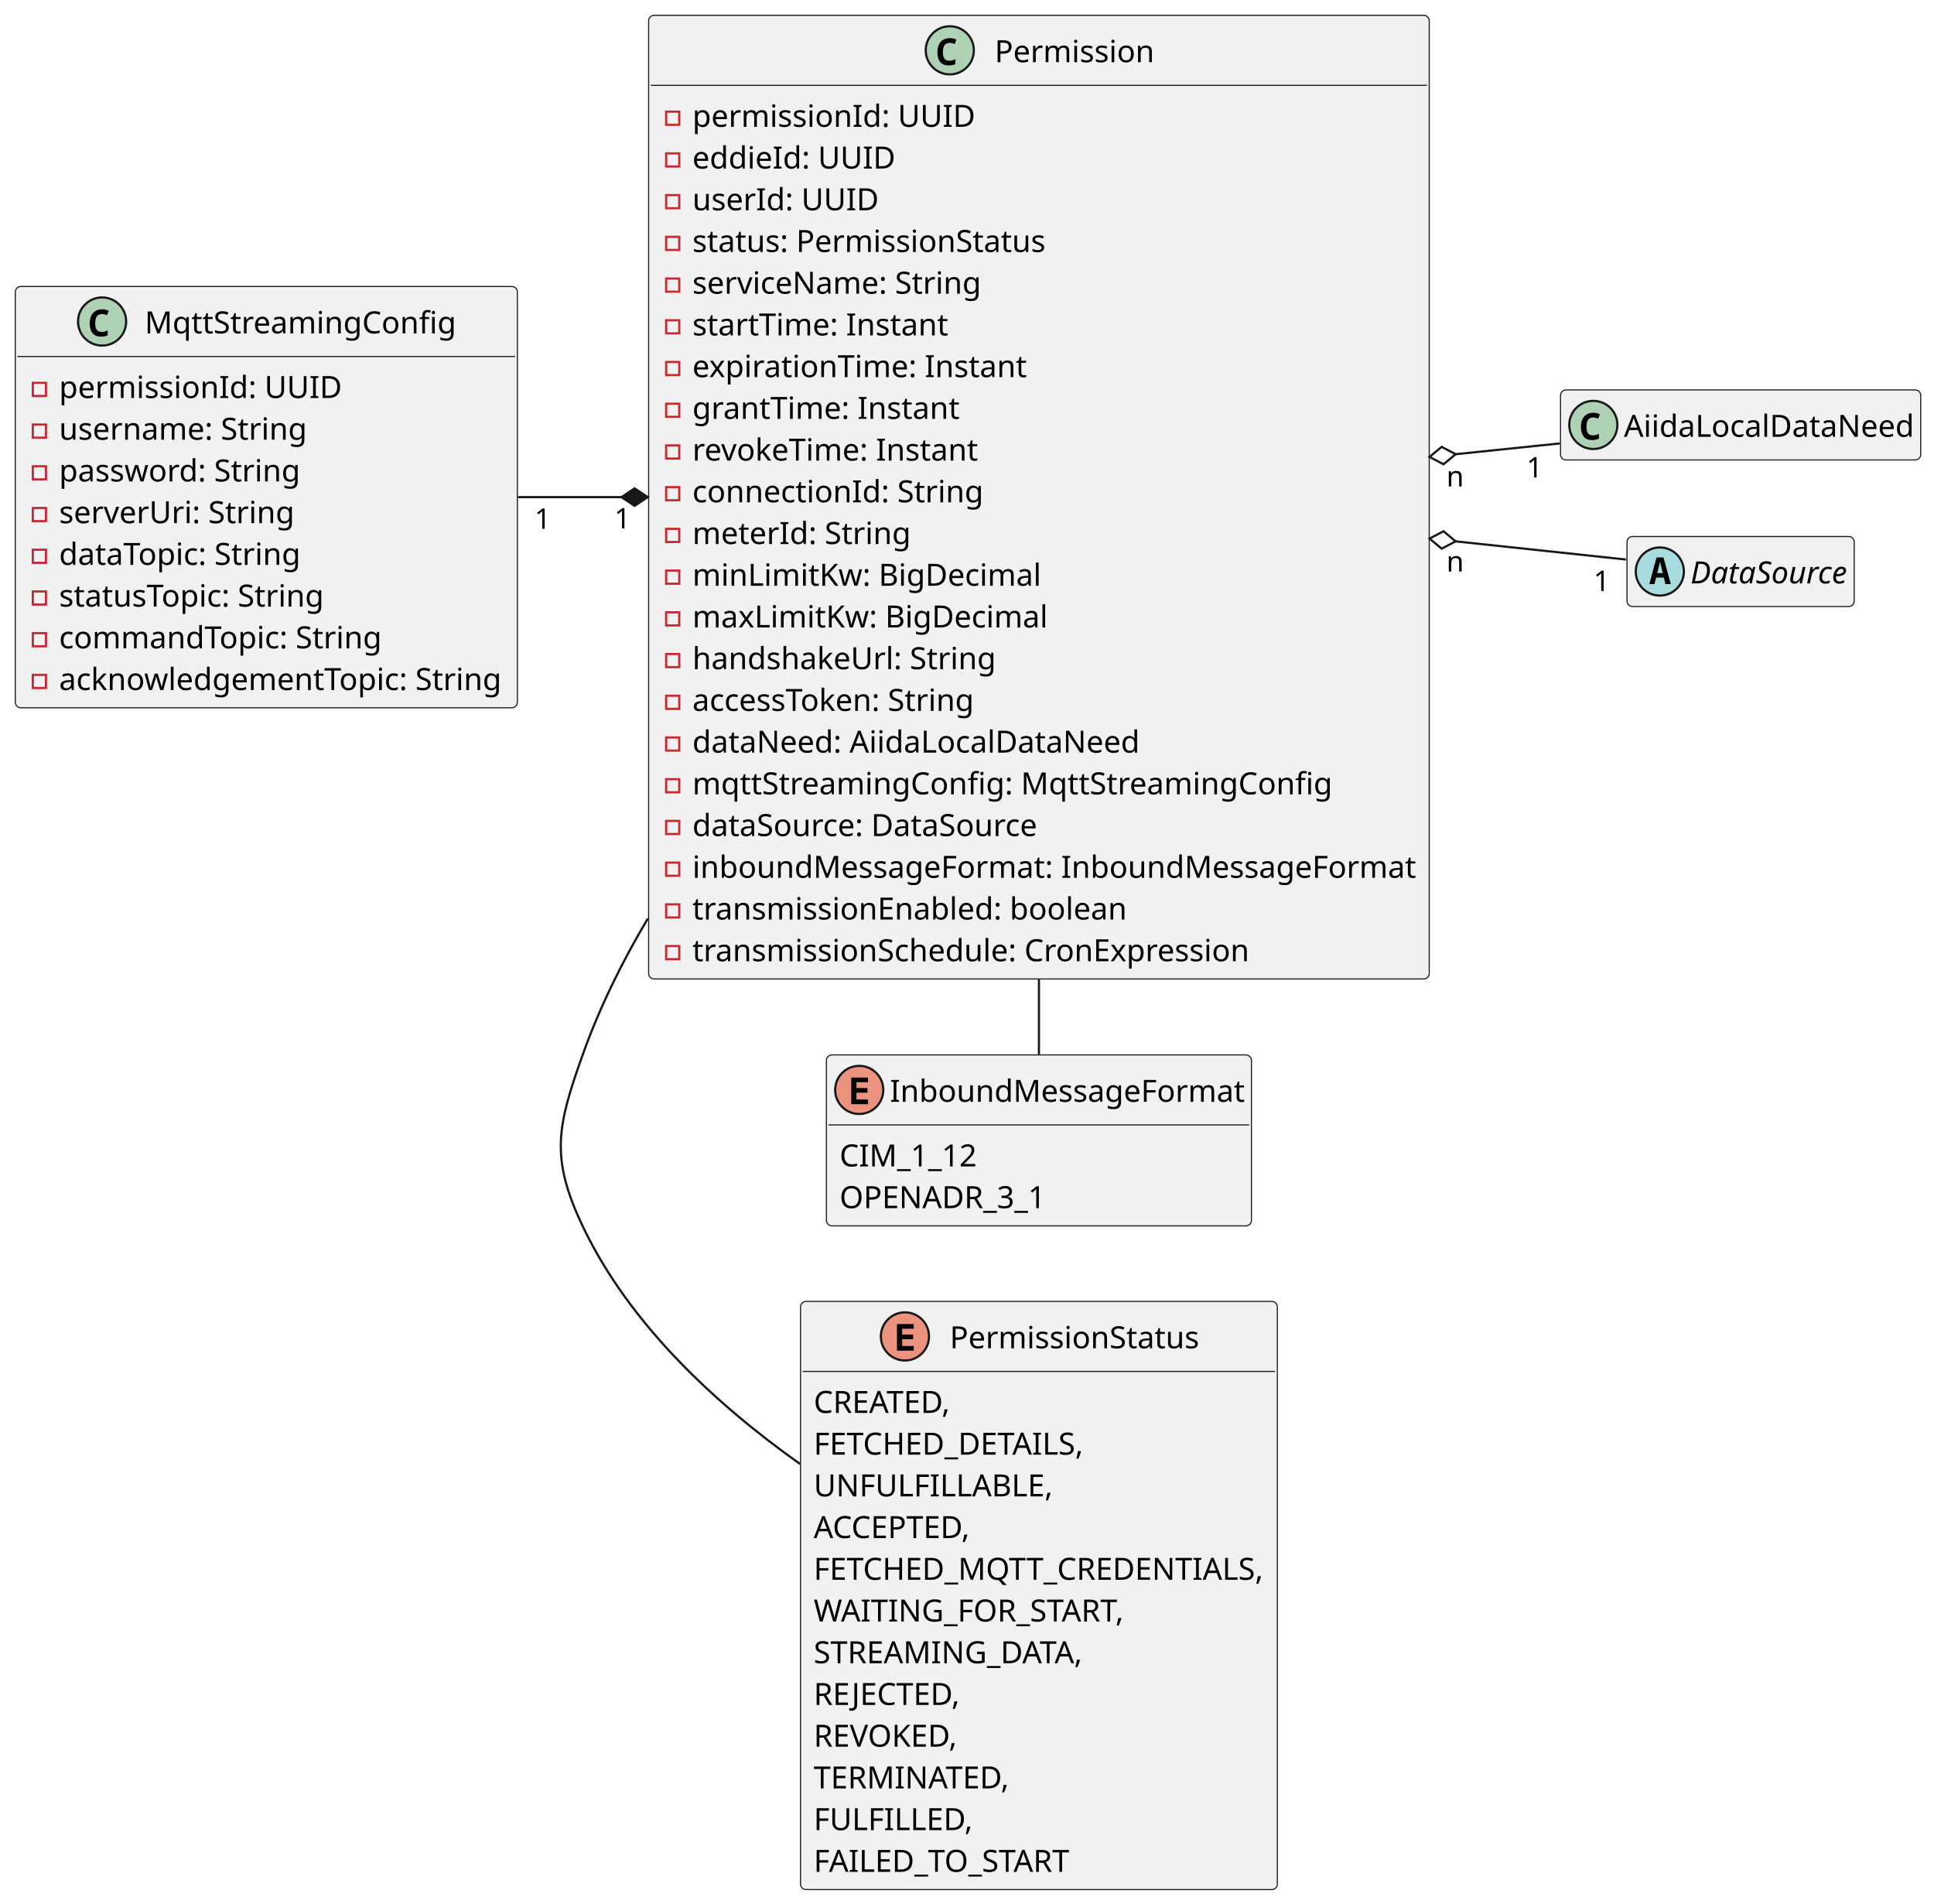
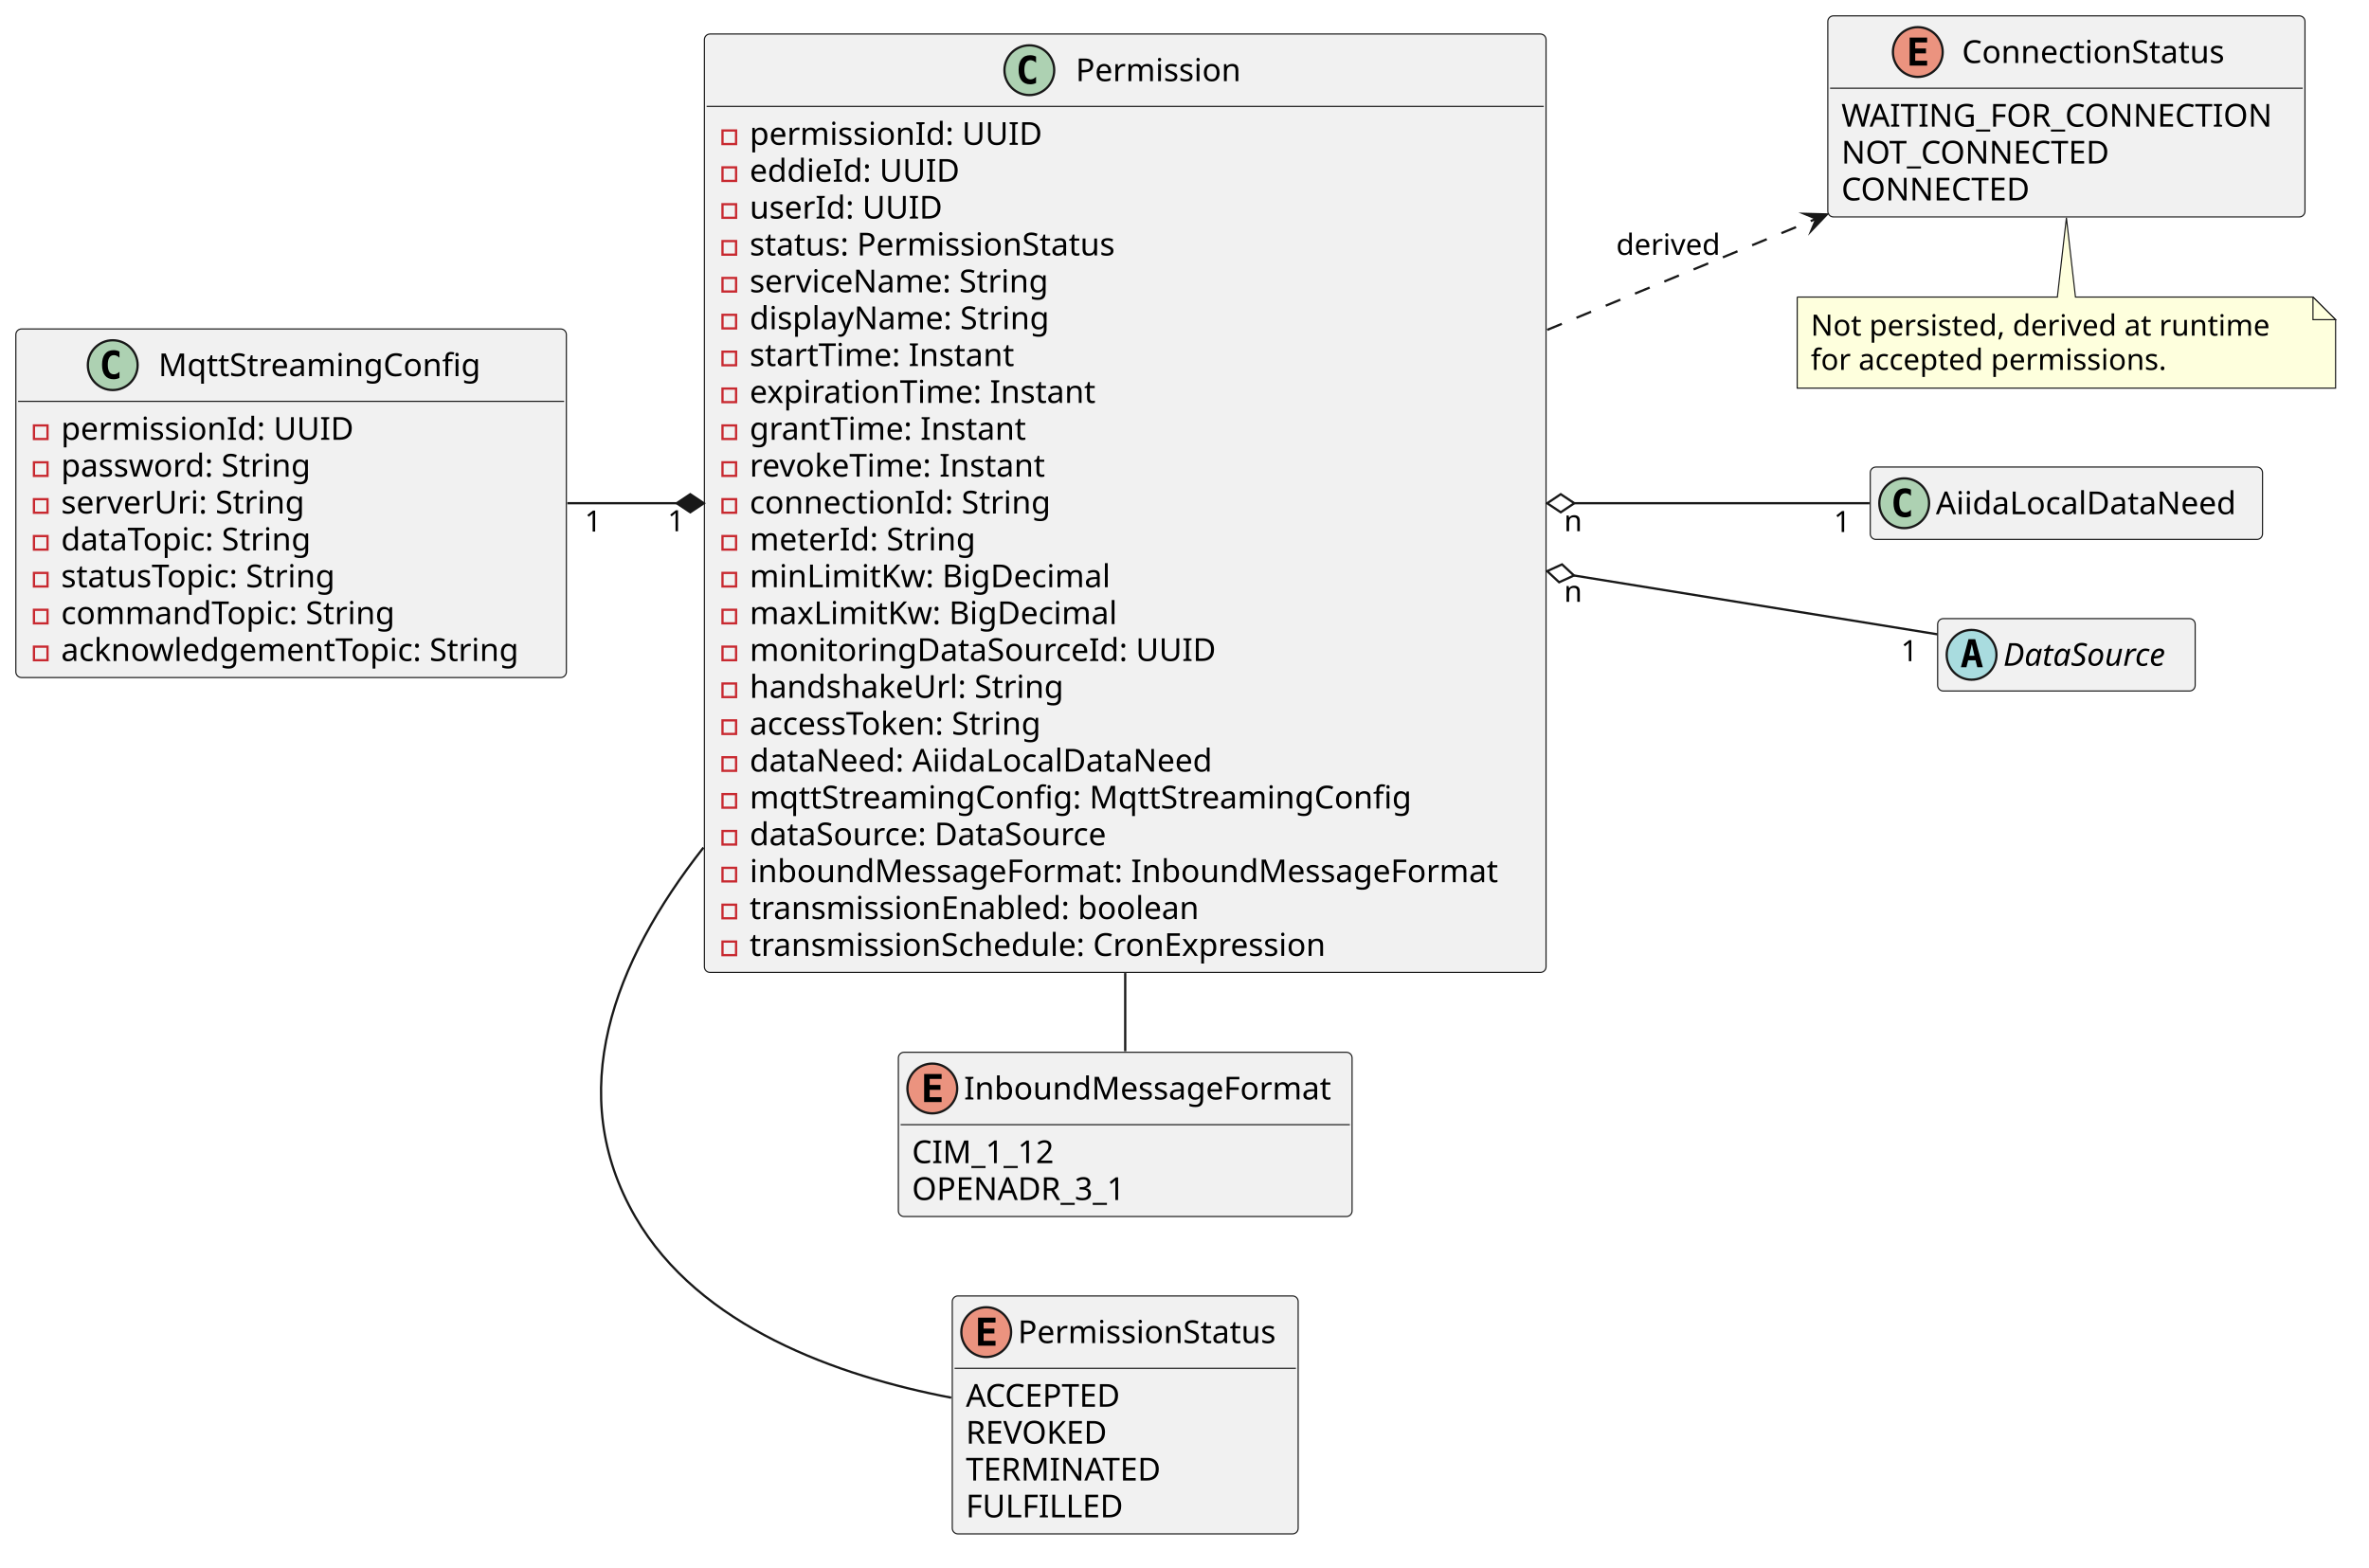
- <svg xmlns="http://www.w3.org/2000/svg" contentStyleType="text/css" data-diagram-type="CLASS" height="870px" preserveAspectRatio="none" style="width:884px;height:870px;background:#FFFFFF;" version="1.1" viewBox="0 0 884 870" width="884px" zoomAndPan="magnify">
+ <svg xmlns="http://www.w3.org/2000/svg" version="1.1" data-diagram-type="CLASS" style="width:1047px;height:693px;background:#FFFFFF;" width="1047px" height="693px" viewBox="0 0 1047 693" zoomAndPan="magnify" preserveAspectRatio="none" contentStyleType="text/css">
  <defs />
-   <g>
-     <g class="entity" data-qualified-name="Permission" data-source-line="6" id="ent0002">
-       <rect fill="#F1F1F1" height="440.426" rx="2.5" ry="2.5" style="stroke:#181818;stroke-width:0.5;" width="356.805" x="296.48" y="7" />
-       <ellipse cx="434.135" cy="23" fill="#ADD1B2" rx="11" ry="11" style="stroke:#181818;stroke-width:1;" />
-       <path d="M433.603,29.922 Q431.853,29.922 430.713,29.188 Q429.588,28.438 429.025,27.094 Q428.478,25.734 428.478,23.938 Q428.478,21.906 429.135,20.453 Q429.791,19 431.072,18.219 Q432.353,17.438 434.228,17.438 Q435.119,17.438 435.791,17.625 Q436.463,17.797 437.15,18.141 L436.338,20.156 Q435.713,19.844 435.166,19.719 Q434.635,19.594 434.15,19.594 Q432.978,19.594 432.275,20.125 Q431.572,20.656 431.275,21.609 Q430.978,22.562 430.978,23.828 Q430.978,25.844 431.697,26.812 Q432.416,27.766 434.01,27.766 Q434.603,27.766 435.228,27.609 Q435.853,27.453 436.681,27.078 L436.681,29.297 Q435.947,29.609 435.15,29.766 Q434.369,29.922 433.603,29.922 Z " fill="#000000" />
-       <text fill="#000000" font-family="sans-serif" font-size="14" lengthAdjust="spacing" textLength="72.996" x="454.635" y="28.432">Permission</text>
-       <line style="stroke:#181818;stroke-width:0.5;" x1="297.48" x2="652.285" y1="39" y2="39" />
-       <g data-visibility-modifier="PRIVATE_FIELD">
-         <rect fill="none" height="6" style="stroke:#C82930;stroke-width:1;" width="6" x="304.48" y="51.034" />
-       </g>
-       <text fill="#000000" font-family="sans-serif" font-size="14" lengthAdjust="spacing" textLength="129.317" x="316.48" y="57.966">permissionId: UUID</text>
-       <g data-visibility-modifier="PRIVATE_FIELD">
-         <rect fill="none" height="6" style="stroke:#C82930;stroke-width:1;" width="6" x="304.48" y="70.102" />
-       </g>
-       <text fill="#000000" font-family="sans-serif" font-size="14" lengthAdjust="spacing" textLength="92.806" x="316.48" y="77.034">eddieId: UUID</text>
-       <g data-visibility-modifier="PRIVATE_FIELD">
-         <rect fill="none" height="6" style="stroke:#C82930;stroke-width:1;" width="6" x="304.48" y="89.17" />
-       </g>
-       <text fill="#000000" font-family="sans-serif" font-size="14" lengthAdjust="spacing" textLength="85.218" x="316.48" y="96.102">userId: UUID</text>
-       <g data-visibility-modifier="PRIVATE_FIELD">
-         <rect fill="none" height="6" style="stroke:#C82930;stroke-width:1;" width="6" x="304.48" y="108.238" />
-       </g>
-       <text fill="#000000" font-family="sans-serif" font-size="14" lengthAdjust="spacing" textLength="161.419" x="316.48" y="115.17">status: PermissionStatus</text>
-       <g data-visibility-modifier="PRIVATE_FIELD">
-         <rect fill="none" height="6" style="stroke:#C82930;stroke-width:1;" width="6" x="304.48" y="127.306" />
-       </g>
-       <text fill="#000000" font-family="sans-serif" font-size="14" lengthAdjust="spacing" textLength="131.992" x="316.48" y="134.238">serviceName: String</text>
-       <g data-visibility-modifier="PRIVATE_FIELD">
-         <rect fill="none" height="6" style="stroke:#C82930;stroke-width:1;" width="6" x="304.48" y="146.374" />
-       </g>
-       <text fill="#000000" font-family="sans-serif" font-size="14" lengthAdjust="spacing" textLength="116.942" x="316.48" y="153.305">startTime: Instant</text>
-       <g data-visibility-modifier="PRIVATE_FIELD">
-         <rect fill="none" height="6" style="stroke:#C82930;stroke-width:1;" width="6" x="304.48" y="165.441" />
-       </g>
-       <text fill="#000000" font-family="sans-serif" font-size="14" lengthAdjust="spacing" textLength="153.439" x="316.48" y="172.373">expirationTime: Instant</text>
-       <g data-visibility-modifier="PRIVATE_FIELD">
-         <rect fill="none" height="6" style="stroke:#C82930;stroke-width:1;" width="6" x="304.48" y="184.509" />
-       </g>
-       <text fill="#000000" font-family="sans-serif" font-size="14" lengthAdjust="spacing" textLength="122.444" x="316.48" y="191.441">grantTime: Instant</text>
-       <g data-visibility-modifier="PRIVATE_FIELD">
-         <rect fill="none" height="6" style="stroke:#C82930;stroke-width:1;" width="6" x="304.48" y="203.577" />
-       </g>
-       <text fill="#000000" font-family="sans-serif" font-size="14" lengthAdjust="spacing" textLength="131.124" x="316.48" y="210.509">revokeTime: Instant</text>
-       <g data-visibility-modifier="PRIVATE_FIELD">
-         <rect fill="none" height="6" style="stroke:#C82930;stroke-width:1;" width="6" x="304.48" y="222.645" />
-       </g>
-       <text fill="#000000" font-family="sans-serif" font-size="14" lengthAdjust="spacing" textLength="133.042" x="316.48" y="229.577">connectionId: String</text>
-       <g data-visibility-modifier="PRIVATE_FIELD">
-         <rect fill="none" height="6" style="stroke:#C82930;stroke-width:1;" width="6" x="304.48" y="241.713" />
-       </g>
-       <text fill="#000000" font-family="sans-serif" font-size="14" lengthAdjust="spacing" textLength="99.862" x="316.48" y="248.645">meterId: String</text>
-       <g data-visibility-modifier="PRIVATE_FIELD">
-         <rect fill="none" height="6" style="stroke:#C82930;stroke-width:1;" width="6" x="304.48" y="260.781" />
-       </g>
-       <text fill="#000000" font-family="sans-serif" font-size="14" lengthAdjust="spacing" textLength="159.445" x="316.48" y="267.713">minLimitKw: BigDecimal</text>
-       <g data-visibility-modifier="PRIVATE_FIELD">
-         <rect fill="none" height="6" style="stroke:#C82930;stroke-width:1;" width="6" x="304.48" y="279.849" />
-       </g>
-       <text fill="#000000" font-family="sans-serif" font-size="14" lengthAdjust="spacing" textLength="162.441" x="316.48" y="286.781">maxLimitKw: BigDecimal</text>
-       <g data-visibility-modifier="PRIVATE_FIELD">
-         <rect fill="none" height="6" style="stroke:#C82930;stroke-width:1;" width="6" x="304.48" y="298.917" />
-       </g>
-       <text fill="#000000" font-family="sans-serif" font-size="14" lengthAdjust="spacing" textLength="138.768" x="316.48" y="305.849">handshakeUrl: String</text>
-       <g data-visibility-modifier="PRIVATE_FIELD">
-         <rect fill="none" height="6" style="stroke:#C82930;stroke-width:1;" width="6" x="304.48" y="317.985" />
-       </g>
-       <text fill="#000000" font-family="sans-serif" font-size="14" lengthAdjust="spacing" textLength="129.667" x="316.48" y="324.917">accessToken: String</text>
-       <g data-visibility-modifier="PRIVATE_FIELD">
-         <rect fill="none" height="6" style="stroke:#C82930;stroke-width:1;" width="6" x="304.48" y="337.053" />
-       </g>
-       <text fill="#000000" font-family="sans-serif" font-size="14" lengthAdjust="spacing" textLength="204.455" x="316.48" y="343.985">dataNeed: AiidaLocalDataNeed</text>
-       <g data-visibility-modifier="PRIVATE_FIELD">
-         <rect fill="none" height="6" style="stroke:#C82930;stroke-width:1;" width="6" x="304.48" y="356.121" />
-       </g>
-       <text fill="#000000" font-family="sans-serif" font-size="14" lengthAdjust="spacing" textLength="293.103" x="316.48" y="363.053">mqttStreamingConfig: MqttStreamingConfig</text>
-       <g data-visibility-modifier="PRIVATE_FIELD">
-         <rect fill="none" height="6" style="stroke:#C82930;stroke-width:1;" width="6" x="304.48" y="375.188" />
-       </g>
-       <text fill="#000000" font-family="sans-serif" font-size="14" lengthAdjust="spacing" textLength="158.157" x="316.48" y="382.12">dataSource: DataSource</text>
-       <g data-visibility-modifier="PRIVATE_FIELD">
-         <rect fill="none" height="6" style="stroke:#C82930;stroke-width:1;" width="6" x="304.48" y="394.257" />
-       </g>
-       <text fill="#000000" font-family="sans-serif" font-size="14" lengthAdjust="spacing" textLength="330.805" x="316.48" y="401.188">inboundMessageFormat: InboundMessageFormat</text>
-       <g data-visibility-modifier="PRIVATE_FIELD">
-         <rect fill="none" height="6" style="stroke:#C82930;stroke-width:1;" width="6" x="304.48" y="413.324" />
-       </g>
-       <text fill="#000000" font-family="sans-serif" font-size="14" lengthAdjust="spacing" textLength="198.869" x="316.48" y="420.256">transmissionEnabled: boolean</text>
-       <g data-visibility-modifier="PRIVATE_FIELD">
-         <rect fill="none" height="6" style="stroke:#C82930;stroke-width:1;" width="6" x="304.48" y="432.392" />
-       </g>
-       <text fill="#000000" font-family="sans-serif" font-size="14" lengthAdjust="spacing" textLength="255.387" x="316.48" y="439.324">transmissionSchedule: CronExpression</text>
-     </g>
-     <g class="entity" data-qualified-name="AiidaLocalDataNeed" data-source-line="30" id="ent0003">
-       <rect fill="#F1F1F1" height="32" rx="2.5" ry="2.5" style="stroke:#181818;stroke-width:0.5;" width="164.649" x="713.28" y="178.21" />
-       <ellipse cx="728.28" cy="194.21" fill="#ADD1B2" rx="11" ry="11" style="stroke:#181818;stroke-width:1;" />
-       <path d="M727.749,201.132 Q725.999,201.132 724.858,200.398 Q723.733,199.648 723.171,198.304 Q722.624,196.944 722.624,195.148 Q722.624,193.116 723.28,191.663 Q723.936,190.21 725.217,189.429 Q726.499,188.648 728.374,188.648 Q729.264,188.648 729.936,188.835 Q730.608,189.007 731.296,189.351 L730.483,191.366 Q729.858,191.054 729.311,190.929 Q728.78,190.804 728.296,190.804 Q727.124,190.804 726.421,191.335 Q725.717,191.866 725.421,192.819 Q725.124,193.773 725.124,195.038 Q725.124,197.054 725.842,198.023 Q726.561,198.976 728.155,198.976 Q728.749,198.976 729.374,198.819 Q729.999,198.663 730.827,198.288 L730.827,200.507 Q730.092,200.819 729.296,200.976 Q728.514,201.132 727.749,201.132 Z " fill="#000000" />
-       <text fill="#000000" font-family="sans-serif" font-size="14" lengthAdjust="spacing" textLength="132.649" x="742.28" y="199.642">AiidaLocalDataNeed</text>
-     </g>
-     <g class="entity" data-qualified-name="DataSource" data-source-line="33" id="ent0004">
-       <rect fill="#F1F1F1" height="32" rx="2.5" ry="2.5" style="stroke:#181818;stroke-width:0.5;" width="103.848" x="743.68" y="245.21" />
-       <ellipse cx="758.68" cy="261.21" fill="#A9DCDF" rx="11" ry="11" style="stroke:#181818;stroke-width:1;" />
-       <path d="M753.852,266.96 L757.196,254.773 L760.336,254.773 L763.711,266.96 L761.242,266.96 L760.508,263.944 L756.992,263.944 L756.242,266.96 L753.852,266.96 Z M758.258,258.913 L757.508,261.913 L760.024,261.913 L759.305,258.913 Q759.164,258.335 759.039,257.788 Q758.914,257.226 758.774,256.647 Q758.664,257.226 758.524,257.788 Q758.383,258.335 758.258,258.913 Z " fill="#000000" />
-       <text fill="#000000" font-family="sans-serif" font-size="14" font-style="italic" lengthAdjust="spacing" textLength="71.848" x="772.68" y="266.642">DataSource</text>
-     </g>
-     <g class="entity" data-qualified-name="MqttStreamingConfig" data-source-line="35" id="ent0005">
-       <rect fill="#F1F1F1" height="192.543" rx="2.5" ry="2.5" style="stroke:#181818;stroke-width:0.5;" width="229.475" x="7" y="130.94" />
-       <ellipse cx="46.667" cy="146.94" fill="#ADD1B2" rx="11" ry="11" style="stroke:#181818;stroke-width:1;" />
-       <path d="M46.136,153.862 Q44.386,153.862 43.245,153.127 Q42.12,152.377 41.558,151.034 Q41.011,149.674 41.011,147.877 Q41.011,145.846 41.667,144.393 Q42.323,142.94 43.605,142.159 Q44.886,141.377 46.761,141.377 Q47.651,141.377 48.323,141.565 Q48.995,141.737 49.683,142.081 L48.87,144.096 Q48.245,143.784 47.698,143.659 Q47.167,143.534 46.683,143.534 Q45.511,143.534 44.808,144.065 Q44.105,144.596 43.808,145.549 Q43.511,146.502 43.511,147.768 Q43.511,149.784 44.23,150.752 Q44.948,151.706 46.542,151.706 Q47.136,151.706 47.761,151.549 Q48.386,151.393 49.214,151.018 L49.214,153.237 Q48.48,153.549 47.683,153.706 Q46.901,153.862 46.136,153.862 Z " fill="#000000" />
-       <text fill="#000000" font-family="sans-serif" font-size="14" lengthAdjust="spacing" textLength="142.66" x="66.149" y="152.372">MqttStreamingConfig</text>
-       <line style="stroke:#181818;stroke-width:0.5;" x1="8" x2="235.475" y1="162.94" y2="162.94" />
-       <g data-visibility-modifier="PRIVATE_FIELD">
-         <rect fill="none" height="6" style="stroke:#C82930;stroke-width:1;" width="6" x="15" y="174.974" />
-       </g>
-       <text fill="#000000" font-family="sans-serif" font-size="14" lengthAdjust="spacing" textLength="129.317" x="27" y="181.906">permissionId: UUID</text>
-       <g data-visibility-modifier="PRIVATE_FIELD">
-         <rect fill="none" height="6" style="stroke:#C82930;stroke-width:1;" width="6" x="15" y="194.042" />
-       </g>
-       <text fill="#000000" font-family="sans-serif" font-size="14" lengthAdjust="spacing" textLength="113.316" x="27" y="200.974">username: String</text>
-       <g data-visibility-modifier="PRIVATE_FIELD">
-         <rect fill="none" height="6" style="stroke:#C82930;stroke-width:1;" width="6" x="15" y="213.11" />
-       </g>
-       <text fill="#000000" font-family="sans-serif" font-size="14" lengthAdjust="spacing" textLength="110.53" x="27" y="220.042">password: String</text>
-       <g data-visibility-modifier="PRIVATE_FIELD">
-         <rect fill="none" height="6" style="stroke:#C82930;stroke-width:1;" width="6" x="15" y="232.178" />
-       </g>
-       <text fill="#000000" font-family="sans-serif" font-size="14" lengthAdjust="spacing" textLength="107.59" x="27" y="239.11">serverUri: String</text>
-       <g data-visibility-modifier="PRIVATE_FIELD">
-         <rect fill="none" height="6" style="stroke:#C82930;stroke-width:1;" width="6" x="15" y="251.246" />
-       </g>
-       <text fill="#000000" font-family="sans-serif" font-size="14" lengthAdjust="spacing" textLength="111.356" x="27" y="258.178">dataTopic: String</text>
-       <g data-visibility-modifier="PRIVATE_FIELD">
-         <rect fill="none" height="6" style="stroke:#C82930;stroke-width:1;" width="6" x="15" y="270.313" />
-       </g>
-       <text fill="#000000" font-family="sans-serif" font-size="14" lengthAdjust="spacing" textLength="122.01" x="27" y="277.245">statusTopic: String</text>
-       <g data-visibility-modifier="PRIVATE_FIELD">
-         <rect fill="none" height="6" style="stroke:#C82930;stroke-width:1;" width="6" x="15" y="289.382" />
-       </g>
-       <text fill="#000000" font-family="sans-serif" font-size="14" lengthAdjust="spacing" textLength="148.469" x="27" y="296.313">commandTopic: String</text>
-       <g data-visibility-modifier="PRIVATE_FIELD">
-         <rect fill="none" height="6" style="stroke:#C82930;stroke-width:1;" width="6" x="15" y="308.449" />
-       </g>
-       <text fill="#000000" font-family="sans-serif" font-size="14" lengthAdjust="spacing" textLength="203.475" x="27" y="315.381">acknowledgementTopic: String</text>
-     </g>
-     <g class="entity" data-qualified-name="PermissionStatus" data-source-line="46" id="ent0006">
-       <rect fill="#F1F1F1" height="268.815" rx="2.5" ry="2.5" style="stroke:#181818;stroke-width:0.5;" width="217.925" x="365.92" y="594.8" />
-       <ellipse cx="413.632" cy="610.8" fill="#EB937F" rx="11" ry="11" style="stroke:#181818;stroke-width:1;" />
-       <path d="M409.991,617.3 L409.991,605.159 L417.647,605.159 L417.647,607.284 L412.366,607.284 L412.366,609.941 L417.382,609.941 L417.382,612.066 L412.366,612.066 L412.366,615.175 L417.647,615.175 L417.647,617.3 L409.991,617.3 Z " fill="#000000" />
-       <text fill="#000000" font-family="sans-serif" font-size="14" lengthAdjust="spacing" textLength="114.002" x="434.132" y="616.232">PermissionStatus</text>
-       <line style="stroke:#181818;stroke-width:0.5;" x1="366.92" x2="582.845" y1="626.8" y2="626.8" />
-       <text fill="#000000" font-family="sans-serif" font-size="14" lengthAdjust="spacing" textLength="63.826" x="371.92" y="645.766">CREATED,</text>
-       <text fill="#000000" font-family="sans-serif" font-size="14" lengthAdjust="spacing" textLength="124.529" x="371.92" y="664.834">FETCHED_DETAILS,</text>
-       <text fill="#000000" font-family="sans-serif" font-size="14" lengthAdjust="spacing" textLength="109.312" x="371.92" y="683.902">UNFULFILLABLE,</text>
-       <text fill="#000000" font-family="sans-serif" font-size="14" lengthAdjust="spacing" textLength="72.436" x="371.92" y="702.97">ACCEPTED,</text>
-       <text fill="#000000" font-family="sans-serif" font-size="14" lengthAdjust="spacing" textLength="205.925" x="371.92" y="722.038">FETCHED_MQTT_CREDENTIALS,</text>
-       <text fill="#000000" font-family="sans-serif" font-size="14" lengthAdjust="spacing" textLength="144.073" x="371.92" y="741.106">WAITING_FOR_START,</text>
-       <text fill="#000000" font-family="sans-serif" font-size="14" lengthAdjust="spacing" textLength="125.047" x="371.92" y="760.173">STREAMING_DATA,</text>
-       <text fill="#000000" font-family="sans-serif" font-size="14" lengthAdjust="spacing" textLength="66.486" x="371.92" y="779.241">REJECTED,</text>
-       <text fill="#000000" font-family="sans-serif" font-size="14" lengthAdjust="spacing" textLength="66.248" x="371.92" y="798.309">REVOKED,</text>
-       <text fill="#000000" font-family="sans-serif" font-size="14" lengthAdjust="spacing" textLength="90.846" x="371.92" y="817.377">TERMINATED,</text>
-       <text fill="#000000" font-family="sans-serif" font-size="14" lengthAdjust="spacing" textLength="73.276" x="371.92" y="836.445">FULFILLED,</text>
-       <text fill="#000000" font-family="sans-serif" font-size="14" lengthAdjust="spacing" textLength="118.356" x="371.92" y="855.513">FAILED_TO_START</text>
-     </g>
-     <g class="entity" data-qualified-name="InboundMessageFormat" data-source-line="61" id="ent0007">
-       <rect fill="#F1F1F1" height="78.136" rx="2.5" ry="2.5" style="stroke:#181818;stroke-width:0.5;" width="194.273" x="377.74" y="482.14" />
-       <ellipse cx="392.74" cy="498.14" fill="#EB937F" rx="11" ry="11" style="stroke:#181818;stroke-width:1;" />
-       <path d="M389.099,504.64 L389.099,492.499 L396.756,492.499 L396.756,494.624 L391.474,494.624 L391.474,497.281 L396.49,497.281 L396.49,499.406 L391.474,499.406 L391.474,502.515 L396.756,502.515 L396.756,504.64 L389.099,504.64 Z " fill="#000000" />
-       <text fill="#000000" font-family="sans-serif" font-size="14" lengthAdjust="spacing" textLength="162.273" x="406.74" y="503.572">InboundMessageFormat</text>
-       <line style="stroke:#181818;stroke-width:0.5;" x1="378.74" x2="571.013" y1="514.14" y2="514.14" />
-       <text fill="#000000" font-family="sans-serif" font-size="14" lengthAdjust="spacing" textLength="62.748" x="383.74" y="533.106">CIM_1_12</text>
-       <text fill="#000000" font-family="sans-serif" font-size="14" lengthAdjust="spacing" textLength="94.15" x="383.74" y="552.174">OPENADR_3_1</text>
-     </g>
-     <g class="link" data-entity-1="ent0002" data-entity-2="ent0003" data-link-type="aggregation" data-source-line="66" id="lnk8">
-       <path codeLine="66" d="M665.346,207.592 C686.076,205.442 694.45,204.58 712.92,202.67" fill="none" id="Permission-backto-AiidaLocalDataNeed" style="stroke:#181818;stroke-width:1;" />
-       <polygon fill="none" points="653.41,208.83,659.791,212.19,665.346,207.592,658.965,204.232,653.41,208.83" style="stroke:#181818;stroke-width:1;" />
-       <text fill="#000000" font-family="sans-serif" font-size="13" lengthAdjust="spacing" textLength="8.034" x="661.111" y="222.325">n</text>
-       <text fill="#000000" font-family="sans-serif" font-size="13" lengthAdjust="spacing" textLength="7.436" x="697.726" y="218.217">1</text>
-     </g>
-     <g class="link" data-entity-1="ent0002" data-entity-2="ent0006" data-link-type="association" data-source-line="67" id="lnk9">
-       <path codeLine="67" d="M296.11,419.83 C284.27,439.72 274.06,460.47 266.48,481.71 C254.66,514.78 251.35,529.03 266.48,560.71 C287.67,605.11 326.92,641.59 365.69,669.1" fill="none" id="Permission-PermissionStatus" style="stroke:#181818;stroke-width:1;" />
-     </g>
-     <g class="link" data-entity-1="ent0002" data-entity-2="ent0007" data-link-type="association" data-source-line="68" id="lnk10">
-       <path codeLine="68" d="M474.88,447.56 C474.88,459 474.88,470.44 474.88,481.88" fill="none" id="Permission-InboundMessageFormat" style="stroke:#181818;stroke-width:1;" />
-     </g>
-     <g class="link" data-entity-1="ent0005" data-entity-2="ent0002" data-link-type="composition" data-source-line="69" id="lnk12">
-       <path codeLine="69" d="M236.74,227.21 C255.77,227.21 263.9,227.21 284.06,227.21" fill="none" id="MqttStreamingConfig-to-Permission" style="stroke:#181818;stroke-width:1;" />
-       <polygon fill="#181818" points="296.06,227.21,290.06,223.21,284.06,227.21,290.06,231.21,296.06,227.21" style="stroke:#181818;stroke-width:1;" />
-       <text fill="#000000" font-family="sans-serif" font-size="13" lengthAdjust="spacing" textLength="7.436" x="244.345" y="241.674">1</text>
-       <text fill="#000000" font-family="sans-serif" font-size="13" lengthAdjust="spacing" textLength="7.436" x="280.808" y="241.508">1</text>
-     </g>
-     <g class="link" data-entity-1="ent0002" data-entity-2="ent0004" data-link-type="aggregation" data-source-line="70" id="lnk13">
-       <path codeLine="70" d="M665.342,247.424 C698.222,250.934 718.12,253.05 743.21,255.73" fill="none" id="Permission-backto-DataSource" style="stroke:#181818;stroke-width:1;" />
-       <polygon fill="none" points="653.41,246.15,658.952,250.764,665.342,247.424,659.801,242.81,653.41,246.15" style="stroke:#181818;stroke-width:1;" />
-       <text fill="#000000" font-family="sans-serif" font-size="13" lengthAdjust="spacing" textLength="8.034" x="661.111" y="261.219">n</text>
-       <text fill="#000000" font-family="sans-serif" font-size="13" lengthAdjust="spacing" textLength="7.436" x="728.381" y="270.101">1</text>
+   <g font-family="sans-serif" lengthAdjust="spacing">
+     <g class="entity" data-qualified-name="Permission" id="ent0001" data-source-line="6">
+       <rect x="311.31" y="15.03" width="371.98" height="414.828" fill="#F1F1F1" style="stroke:#181818;stroke-width:0.5;" rx="2.5" ry="2.5" />
+       <ellipse cx="454.923" cy="31.03" rx="11" ry="11" fill="#ADD1B2" style="stroke:#181818;stroke-width:1;" />
+       <path d="M457.892,36.671 Q457.313,36.967 456.673,37.108 Q456.032,37.264 455.329,37.264 Q452.829,37.264 451.501,35.624 Q450.188,33.967 450.188,30.842 Q450.188,27.717 451.501,26.061 Q452.829,24.405 455.329,24.405 Q456.032,24.405 456.673,24.561 Q457.329,24.717 457.892,25.014 L457.892,27.733 Q457.267,27.155 456.673,26.889 Q456.079,26.608 455.454,26.608 Q454.11,26.608 453.423,27.686 Q452.735,28.749 452.735,30.842 Q452.735,32.936 453.423,34.014 Q454.11,35.077 455.454,35.077 Q456.079,35.077 456.673,34.811 Q457.267,34.53 457.892,33.952 L457.892,36.671 Z " fill="#000" />
+       <text x="475.423" y="35.877" fill="#000" font-size="14" textLength="76.255">Permission</text>
+       <line x1="312.31" y1="47.03" x2="682.29" y2="47.03" style="stroke:#181818;stroke-width:0.5;" />
+       <g data-visibility-modifier="PRIVATE_FIELD">
+         <rect x="319.31" y="57.678" width="6" height="6" fill="none" style="stroke:#C82930;stroke-width:1;" />
+       </g>
+       <text x="331.31" y="64.025" fill="#000" font-size="14" textLength="134.285">permissionId: UUID</text>
+       <g data-visibility-modifier="PRIVATE_FIELD">
+         <rect x="319.31" y="73.975" width="6" height="6" fill="none" style="stroke:#C82930;stroke-width:1;" />
+       </g>
+       <text x="331.31" y="80.322" fill="#000" font-size="14" textLength="96.476">eddieId: UUID</text>
+       <g data-visibility-modifier="PRIVATE_FIELD">
+         <rect x="319.31" y="90.272" width="6" height="6" fill="none" style="stroke:#C82930;stroke-width:1;" />
+       </g>
+       <text x="331.31" y="96.619" fill="#000" font-size="14" textLength="88.122">userId: UUID</text>
+       <g data-visibility-modifier="PRIVATE_FIELD">
+         <rect x="319.31" y="106.569" width="6" height="6" fill="none" style="stroke:#C82930;stroke-width:1;" />
+       </g>
+       <text x="331.31" y="112.916" fill="#000" font-size="14" textLength="173.052">status: PermissionStatus</text>
+       <g data-visibility-modifier="PRIVATE_FIELD">
+         <rect x="319.31" y="122.866" width="6" height="6" fill="none" style="stroke:#C82930;stroke-width:1;" />
+       </g>
+       <text x="331.31" y="129.213" fill="#000" font-size="14" textLength="142.399">serviceName: String</text>
+       <g data-visibility-modifier="PRIVATE_FIELD">
+         <rect x="319.31" y="139.163" width="6" height="6" fill="none" style="stroke:#C82930;stroke-width:1;" />
+       </g>
+       <text x="331.31" y="145.509" fill="#000" font-size="14" textLength="141.962">displayName: String</text>
+       <g data-visibility-modifier="PRIVATE_FIELD">
+         <rect x="319.31" y="155.46" width="6" height="6" fill="none" style="stroke:#C82930;stroke-width:1;" />
+       </g>
+       <text x="331.31" y="161.806" fill="#000" font-size="14" textLength="125.193">startTime: Instant</text>
+       <g data-visibility-modifier="PRIVATE_FIELD">
+         <rect x="319.31" y="171.757" width="6" height="6" fill="none" style="stroke:#C82930;stroke-width:1;" />
+       </g>
+       <text x="331.31" y="178.103" fill="#000" font-size="14" textLength="163.413">expirationTime: Instant</text>
+       <g data-visibility-modifier="PRIVATE_FIELD">
+         <rect x="319.31" y="188.053" width="6" height="6" fill="none" style="stroke:#C82930;stroke-width:1;" />
+       </g>
+       <text x="331.31" y="194.4" fill="#000" font-size="14" textLength="130.17">grantTime: Instant</text>
+       <g data-visibility-modifier="PRIVATE_FIELD">
+         <rect x="319.31" y="204.35" width="6" height="6" fill="none" style="stroke:#C82930;stroke-width:1;" />
+       </g>
+       <text x="331.31" y="210.697" fill="#000" font-size="14" textLength="140.526">revokeTime: Instant</text>
+       <g data-visibility-modifier="PRIVATE_FIELD">
+         <rect x="319.31" y="220.647" width="6" height="6" fill="none" style="stroke:#C82930;stroke-width:1;" />
+       </g>
+       <text x="331.31" y="226.994" fill="#000" font-size="14" textLength="141.101">connectionId: String</text>
+       <g data-visibility-modifier="PRIVATE_FIELD">
+         <rect x="319.31" y="236.944" width="6" height="6" fill="none" style="stroke:#C82930;stroke-width:1;" />
+       </g>
+       <text x="331.31" y="243.291" fill="#000" font-size="14" textLength="106.073">meterId: String</text>
+       <g data-visibility-modifier="PRIVATE_FIELD">
+         <rect x="319.31" y="253.241" width="6" height="6" fill="none" style="stroke:#C82930;stroke-width:1;" />
+       </g>
+       <text x="331.31" y="259.588" fill="#000" font-size="14" textLength="170.372">minLimitKw: BigDecimal</text>
+       <g data-visibility-modifier="PRIVATE_FIELD">
+         <rect x="319.31" y="269.538" width="6" height="6" fill="none" style="stroke:#C82930;stroke-width:1;" />
+       </g>
+       <text x="331.31" y="275.884" fill="#000" font-size="14" textLength="174.474">maxLimitKw: BigDecimal</text>
+       <g data-visibility-modifier="PRIVATE_FIELD">
+         <rect x="319.31" y="285.835" width="6" height="6" fill="none" style="stroke:#C82930;stroke-width:1;" />
+       </g>
+       <text x="331.31" y="292.181" fill="#000" font-size="14" textLength="215.831">monitoringDataSourceId: UUID</text>
+       <g data-visibility-modifier="PRIVATE_FIELD">
+         <rect x="319.31" y="302.132" width="6" height="6" fill="none" style="stroke:#C82930;stroke-width:1;" />
+       </g>
+       <text x="331.31" y="308.478" fill="#000" font-size="14" textLength="147.52">handshakeUrl: String</text>
+       <g data-visibility-modifier="PRIVATE_FIELD">
+         <rect x="319.31" y="318.428" width="6" height="6" fill="none" style="stroke:#C82930;stroke-width:1;" />
+       </g>
+       <text x="331.31" y="324.775" fill="#000" font-size="14" textLength="140.834">accessToken: String</text>
+       <g data-visibility-modifier="PRIVATE_FIELD">
+         <rect x="319.31" y="334.725" width="6" height="6" fill="none" style="stroke:#C82930;stroke-width:1;" />
+       </g>
+       <text x="331.31" y="341.072" fill="#000" font-size="14" textLength="218.654">dataNeed: AiidaLocalDataNeed</text>
+       <g data-visibility-modifier="PRIVATE_FIELD">
+         <rect x="319.31" y="351.022" width="6" height="6" fill="none" style="stroke:#C82930;stroke-width:1;" />
+       </g>
+       <text x="331.31" y="357.369" fill="#000" font-size="14" textLength="309.675">mqttStreamingConfig: MqttStreamingConfig</text>
+       <g data-visibility-modifier="PRIVATE_FIELD">
+         <rect x="319.31" y="367.319" width="6" height="6" fill="none" style="stroke:#C82930;stroke-width:1;" />
+       </g>
+       <text x="331.31" y="373.666" fill="#000" font-size="14" textLength="170.912">dataSource: DataSource</text>
+       <g data-visibility-modifier="PRIVATE_FIELD">
+         <rect x="319.31" y="383.616" width="6" height="6" fill="none" style="stroke:#C82930;stroke-width:1;" />
+       </g>
+       <text x="331.31" y="389.963" fill="#000" font-size="14" textLength="345.98">inboundMessageFormat: InboundMessageFormat</text>
+       <g data-visibility-modifier="PRIVATE_FIELD">
+         <rect x="319.31" y="399.913" width="6" height="6" fill="none" style="stroke:#C82930;stroke-width:1;" />
+       </g>
+       <text x="331.31" y="406.259" fill="#000" font-size="14" textLength="211.148">transmissionEnabled: boolean</text>
+       <g data-visibility-modifier="PRIVATE_FIELD">
+         <rect x="319.31" y="416.21" width="6" height="6" fill="none" style="stroke:#C82930;stroke-width:1;" />
+       </g>
+       <text x="331.31" y="422.556" fill="#000" font-size="14" textLength="272.207">transmissionSchedule: CronExpression</text>
+     </g>
+     <g class="entity" data-qualified-name="AiidaLocalDataNeed" id="ent0002" data-source-line="32">
+       <rect x="826.58" y="206.45" width="173.367" height="32" fill="#F1F1F1" style="stroke:#181818;stroke-width:0.5;" rx="2.5" ry="2.5" />
+       <ellipse cx="841.58" cy="222.45" rx="11" ry="11" fill="#ADD1B2" style="stroke:#181818;stroke-width:1;" />
+       <path d="M844.549,228.091 Q843.971,228.388 843.33,228.528 Q842.689,228.684 841.986,228.684 Q839.486,228.684 838.158,227.044 Q836.846,225.388 836.846,222.263 Q836.846,219.138 838.158,217.481 Q839.486,215.825 841.986,215.825 Q842.689,215.825 843.33,215.981 Q843.986,216.138 844.549,216.434 L844.549,219.153 Q843.924,218.575 843.33,218.309 Q842.736,218.028 842.111,218.028 Q840.768,218.028 840.08,219.106 Q839.393,220.169 839.393,222.263 Q839.393,224.356 840.08,225.434 Q840.768,226.497 842.111,226.497 Q842.736,226.497 843.33,226.231 Q843.924,225.95 844.549,225.372 L844.549,228.091 Z " fill="#000" />
+       <text x="855.58" y="227.297" fill="#000" font-size="14" textLength="141.367">AiidaLocalDataNeed</text>
+     </g>
+     <g class="entity" data-qualified-name="DataSource" id="ent0003" data-source-line="35">
+       <rect x="856.36" y="273.45" width="113.819" height="32" fill="#F1F1F1" style="stroke:#181818;stroke-width:0.5;" rx="2.5" ry="2.5" />
+       <ellipse cx="871.36" cy="289.45" rx="11" ry="11" fill="#A9DCDF" style="stroke:#181818;stroke-width:1;" />
+       <path d="M871.469,284.794 L870.313,289.872 L872.641,289.872 L871.469,284.794 Z M869.985,282.559 L872.969,282.559 L876.329,294.95 L873.876,294.95 L873.11,291.888 L869.829,291.888 L869.079,294.95 L866.641,294.95 L869.985,282.559 Z " fill="#000" />
+       <text x="885.36" y="294.297" fill="#000" font-size="14" textLength="81.819" font-style="italic">DataSource</text>
+     </g>
+     <g class="entity" data-qualified-name="MqttStreamingConfig" id="ent0004" data-source-line="37">
+       <rect x="7" y="145.41" width="243.314" height="154.078" fill="#F1F1F1" style="stroke:#181818;stroke-width:0.5;" rx="2.5" ry="2.5" />
+       <ellipse cx="49.828" cy="161.41" rx="11" ry="11" fill="#ADD1B2" style="stroke:#181818;stroke-width:1;" />
+       <path d="M52.797,167.051 Q52.219,167.347 51.578,167.488 Q50.937,167.644 50.234,167.644 Q47.734,167.644 46.406,166.004 Q45.094,164.347 45.094,161.222 Q45.094,158.097 46.406,156.441 Q47.734,154.785 50.234,154.785 Q50.937,154.785 51.578,154.941 Q52.234,155.097 52.797,155.394 L52.797,158.113 Q52.172,157.535 51.578,157.269 Q50.984,156.988 50.359,156.988 Q49.015,156.988 48.328,158.066 Q47.64,159.129 47.64,161.222 Q47.64,163.316 48.328,164.394 Q49.015,165.457 50.359,165.457 Q50.984,165.457 51.578,165.191 Q52.172,164.91 52.797,164.332 L52.797,167.051 Z " fill="#000" />
+       <text x="70.012" y="166.257" fill="#000" font-size="14" textLength="149.475">MqttStreamingConfig</text>
+       <line x1="8" y1="177.41" x2="249.314" y2="177.41" style="stroke:#181818;stroke-width:0.5;" />
+       <g data-visibility-modifier="PRIVATE_FIELD">
+         <rect x="15" y="188.058" width="6" height="6" fill="none" style="stroke:#C82930;stroke-width:1;" />
+       </g>
+       <text x="27" y="194.405" fill="#000" font-size="14" textLength="134.285">permissionId: UUID</text>
+       <g data-visibility-modifier="PRIVATE_FIELD">
+         <rect x="15" y="204.355" width="6" height="6" fill="none" style="stroke:#C82930;stroke-width:1;" />
+       </g>
+       <text x="27" y="210.702" fill="#000" font-size="14" textLength="117.66">password: String</text>
+       <g data-visibility-modifier="PRIVATE_FIELD">
+         <rect x="15" y="220.652" width="6" height="6" fill="none" style="stroke:#C82930;stroke-width:1;" />
+       </g>
+       <text x="27" y="226.999" fill="#000" font-size="14" textLength="115.158">serverUri: String</text>
+       <g data-visibility-modifier="PRIVATE_FIELD">
+         <rect x="15" y="236.949" width="6" height="6" fill="none" style="stroke:#C82930;stroke-width:1;" />
+       </g>
+       <text x="27" y="243.296" fill="#000" font-size="14" textLength="120.073">dataTopic: String</text>
+       <g data-visibility-modifier="PRIVATE_FIELD">
+         <rect x="15" y="253.246" width="6" height="6" fill="none" style="stroke:#C82930;stroke-width:1;" />
+       </g>
+       <text x="27" y="259.593" fill="#000" font-size="14" textLength="131.558">statusTopic: String</text>
+       <g data-visibility-modifier="PRIVATE_FIELD">
+         <rect x="15" y="269.543" width="6" height="6" fill="none" style="stroke:#C82930;stroke-width:1;" />
+       </g>
+       <text x="27" y="275.889" fill="#000" font-size="14" textLength="158.416">commandTopic: String</text>
+       <g data-visibility-modifier="PRIVATE_FIELD">
+         <rect x="15" y="285.84" width="6" height="6" fill="none" style="stroke:#C82930;stroke-width:1;" />
+       </g>
+       <text x="27" y="292.186" fill="#000" font-size="14" textLength="217.314">acknowledgementTopic: String</text>
+     </g>
+     <g class="entity" data-qualified-name="PermissionStatus" id="ent0005" data-source-line="47">
+       <rect x="420.87" y="572.85" width="152.866" height="105.188" fill="#F1F1F1" style="stroke:#181818;stroke-width:0.5;" rx="2.5" ry="2.5" />
+       <ellipse cx="435.87" cy="588.85" rx="11" ry="11" fill="#EB937F" style="stroke:#181818;stroke-width:1;" />
+       <path d="M439.979,594.85 L432.261,594.85 L432.261,582.459 L439.979,582.459 L439.979,584.616 L434.714,584.616 L434.714,587.287 L439.479,587.287 L439.479,589.444 L434.714,589.444 L434.714,592.694 L439.979,592.694 L439.979,594.85 Z " fill="#000" />
+       <text x="449.87" y="593.697" fill="#000" font-size="14" textLength="120.866">PermissionStatus</text>
+       <line x1="421.87" y1="604.85" x2="572.736" y2="604.85" style="stroke:#181818;stroke-width:0.5;" />
+       <text x="426.87" y="621.845" fill="#000" font-size="14" textLength="74.594">ACCEPTED</text>
+       <text x="426.87" y="638.142" fill="#000" font-size="14" textLength="67.977">REVOKED</text>
+       <text x="426.87" y="654.439" fill="#000" font-size="14" textLength="91.561">TERMINATED</text>
+       <text x="426.87" y="670.736" fill="#000" font-size="14" textLength="73.507">FULFILLED</text>
+     </g>
+     <g class="entity" data-qualified-name="ConnectionStatus" id="ent0006" data-source-line="54">
+       <rect x="807.82" y="7" width="210.885" height="88.891" fill="#F1F1F1" style="stroke:#181818;stroke-width:0.5;" rx="2.5" ry="2.5" />
+       <ellipse cx="847.596" cy="23" rx="11" ry="11" fill="#EB937F" style="stroke:#181818;stroke-width:1;" />
+       <path d="M851.706,29 L843.987,29 L843.987,16.609 L851.706,16.609 L851.706,18.766 L846.44,18.766 L846.44,21.438 L851.206,21.438 L851.206,23.594 L846.44,23.594 L846.44,26.844 L851.706,26.844 L851.706,29 Z " fill="#000" />
+       <text x="867.102" y="27.847" fill="#000" font-size="14" textLength="123.826">ConnectionStatus</text>
+       <line x1="808.82" y1="39" x2="1017.705" y2="39" style="stroke:#181818;stroke-width:0.5;" />
+       <text x="813.82" y="55.995" fill="#000" font-size="14" textLength="198.885">WAITING_FOR_CONNECTION</text>
+       <text x="813.82" y="72.292" fill="#000" font-size="14" textLength="125.583">NOT_CONNECTED</text>
+       <text x="813.82" y="88.589" fill="#000" font-size="14" textLength="88.539">CONNECTED</text>
+     </g>
+     <g class="entity" data-qualified-name="GMN7" id="ent0008" data-source-line="61">
+       <path d="M794.29,131.31 L794.29,171.576 A0,0 0 0 0 794.29,171.576 L1032.234,171.576 A0,0 0 0 0 1032.234,171.576 L1032.234,141.31 L1022.234,131.31 L917.27,131.31 L913.27,96.27 L909.27,131.31 L794.29,131.31 A0,0 0 0 0 794.29,131.31" style="stroke:#181818;stroke-width:0.5;" fill="#FEFFDD" />
+       <path d="M1022.234,131.31 L1022.234,141.31 L1032.234,141.31 L1022.234,131.31" style="stroke:#181818;stroke-width:0.5;" fill="#FEFFDD" />
+       <text x="800.29" y="148.377" fill="#000" font-size="13" textLength="216.944">Not persisted, derived at runtime</text>
+       <text x="800.29" y="163.51" fill="#000" font-size="13" textLength="168.124">for accepted permissions.</text>
+     </g>
+     <g class="entity" data-qualified-name="InboundMessageFormat" id="ent0010" data-source-line="65">
+       <rect x="397.04" y="465.15" width="200.526" height="72.594" fill="#F1F1F1" style="stroke:#181818;stroke-width:0.5;" rx="2.5" ry="2.5" />
+       <ellipse cx="412.04" cy="481.15" rx="11" ry="11" fill="#EB937F" style="stroke:#181818;stroke-width:1;" />
+       <path d="M416.149,487.15 L408.431,487.15 L408.431,474.759 L416.149,474.759 L416.149,476.916 L410.884,476.916 L410.884,479.588 L415.649,479.588 L415.649,481.744 L410.884,481.744 L410.884,484.994 L416.149,484.994 L416.149,487.15 Z " fill="#000" />
+       <text x="426.04" y="485.997" fill="#000" font-size="14" textLength="168.526">InboundMessageFormat</text>
+       <line x1="398.04" y1="497.15" x2="596.566" y2="497.15" style="stroke:#181818;stroke-width:0.5;" />
+       <text x="403.04" y="514.145" fill="#000" font-size="14" textLength="66.705">CIM_1_12</text>
+       <text x="403.04" y="530.442" fill="#000" font-size="14" textLength="100.68">OPENADR_3_1</text>
+     </g>
+     <g class="link" data-entity-1="ent0001" data-entity-2="ent0002" id="lnk11" data-source-line="70" data-link-type="aggregation">
+       <path d="M695.79,222.45 C745.48,222.45 784.84,222.45 826.25,222.45" style="stroke:#181818;stroke-width:1;" fill="none" id="Permission-backto-AiidaLocalDataNeed" codeLine="70" />
+       <polygon points="683.79,222.45,689.79,226.45,695.79,222.45,689.79,218.45,683.79,222.45" fill="none" style="stroke:#181818;stroke-width:1;stroke-linejoin:miter;stroke-miterlimit:10;" />
+       <text x="691.236" y="234.813" fill="#000" font-size="13">n</text>
+       <text x="810.44" y="235.167" fill="#000" font-size="13">1</text>
+     </g>
+     <g class="link" data-entity-1="ent0001" data-entity-2="ent0005" id="lnk12" data-source-line="71" data-link-type="association">
+       <path d="M310.91,374.65 C270.96,425.51 249.1,483.19 280.81,537.95 C309,586.62 370.23,608.24 420.4,617.83" style="stroke:#181818;stroke-width:1;" fill="none" id="Permission-PermissionStatus" codeLine="71" />
+     </g>
+     <g class="link" data-entity-1="ent0001" data-entity-2="ent0006" id="lnk13" data-source-line="72" data-link-type="dependency">
+       <path d="M683.79,145.82 C726.17,128.32 765.139,112.219 802.739,96.689" style="stroke:#181818;stroke-width:1;stroke-dasharray:7,7;" fill="none" id="Permission-to-ConnectionStatus" codeLine="72" />
+       <polygon points="807.36,94.78,797.515,94.519,802.739,96.689,800.569,101.913,807.36,94.78" fill="#181818" style="stroke:#181818;stroke-width:1;stroke-linejoin:miter;stroke-miterlimit:10;" />
+       <text x="714.29" y="112.667" fill="#000" font-size="13" textLength="49.15">derived</text>
+     </g>
+     <g class="link" data-entity-1="ent0001" data-entity-2="ent0010" id="lnk14" data-source-line="73" data-link-type="association">
+       <path d="M497.3,430.13 C497.3,441.64 497.3,453.15 497.3,464.66" style="stroke:#181818;stroke-width:1;" fill="none" id="Permission-InboundMessageFormat" codeLine="73" />
+     </g>
+     <g class="link" data-entity-1="ent0004" data-entity-2="ent0001" id="lnk16" data-source-line="74" data-link-type="composition">
+       <path d="M250.73,222.45 C270.13,222.45 278.58,222.45 299.07,222.45" style="stroke:#181818;stroke-width:1;" fill="none" id="MqttStreamingConfig-to-Permission" codeLine="74" />
+       <polygon points="311.07,222.45,305.07,218.45,299.07,222.45,305.07,226.45,311.07,222.45" fill="#181818" style="stroke:#181818;stroke-width:1;stroke-linejoin:miter;stroke-miterlimit:10;" />
+       <text x="258.421" y="234.978" fill="#000" font-size="13">1</text>
+       <text x="295.05" y="234.836" fill="#000" font-size="13">1</text>
+     </g>
+     <g class="link" data-entity-1="ent0001" data-entity-2="ent0003" id="lnk17" data-source-line="75" data-link-type="aggregation">
+       <path d="M695.636,254.387 C758.236,264.517 811.64,273.16 856.3,280.39" style="stroke:#181818;stroke-width:1;" fill="none" id="Permission-backto-DataSource" codeLine="75" />
+       <polygon points="683.79,252.47,689.074,257.377,695.636,254.387,690.352,249.48,683.79,252.47" fill="none" style="stroke:#181818;stroke-width:1;stroke-linejoin:miter;stroke-miterlimit:10;" />
+       <text x="691.236" y="266.005" fill="#000" font-size="13">n</text>
+       <text x="840.125" y="292.256" fill="#000" font-size="13">1</text>
    </g>
  </g>
</svg>
